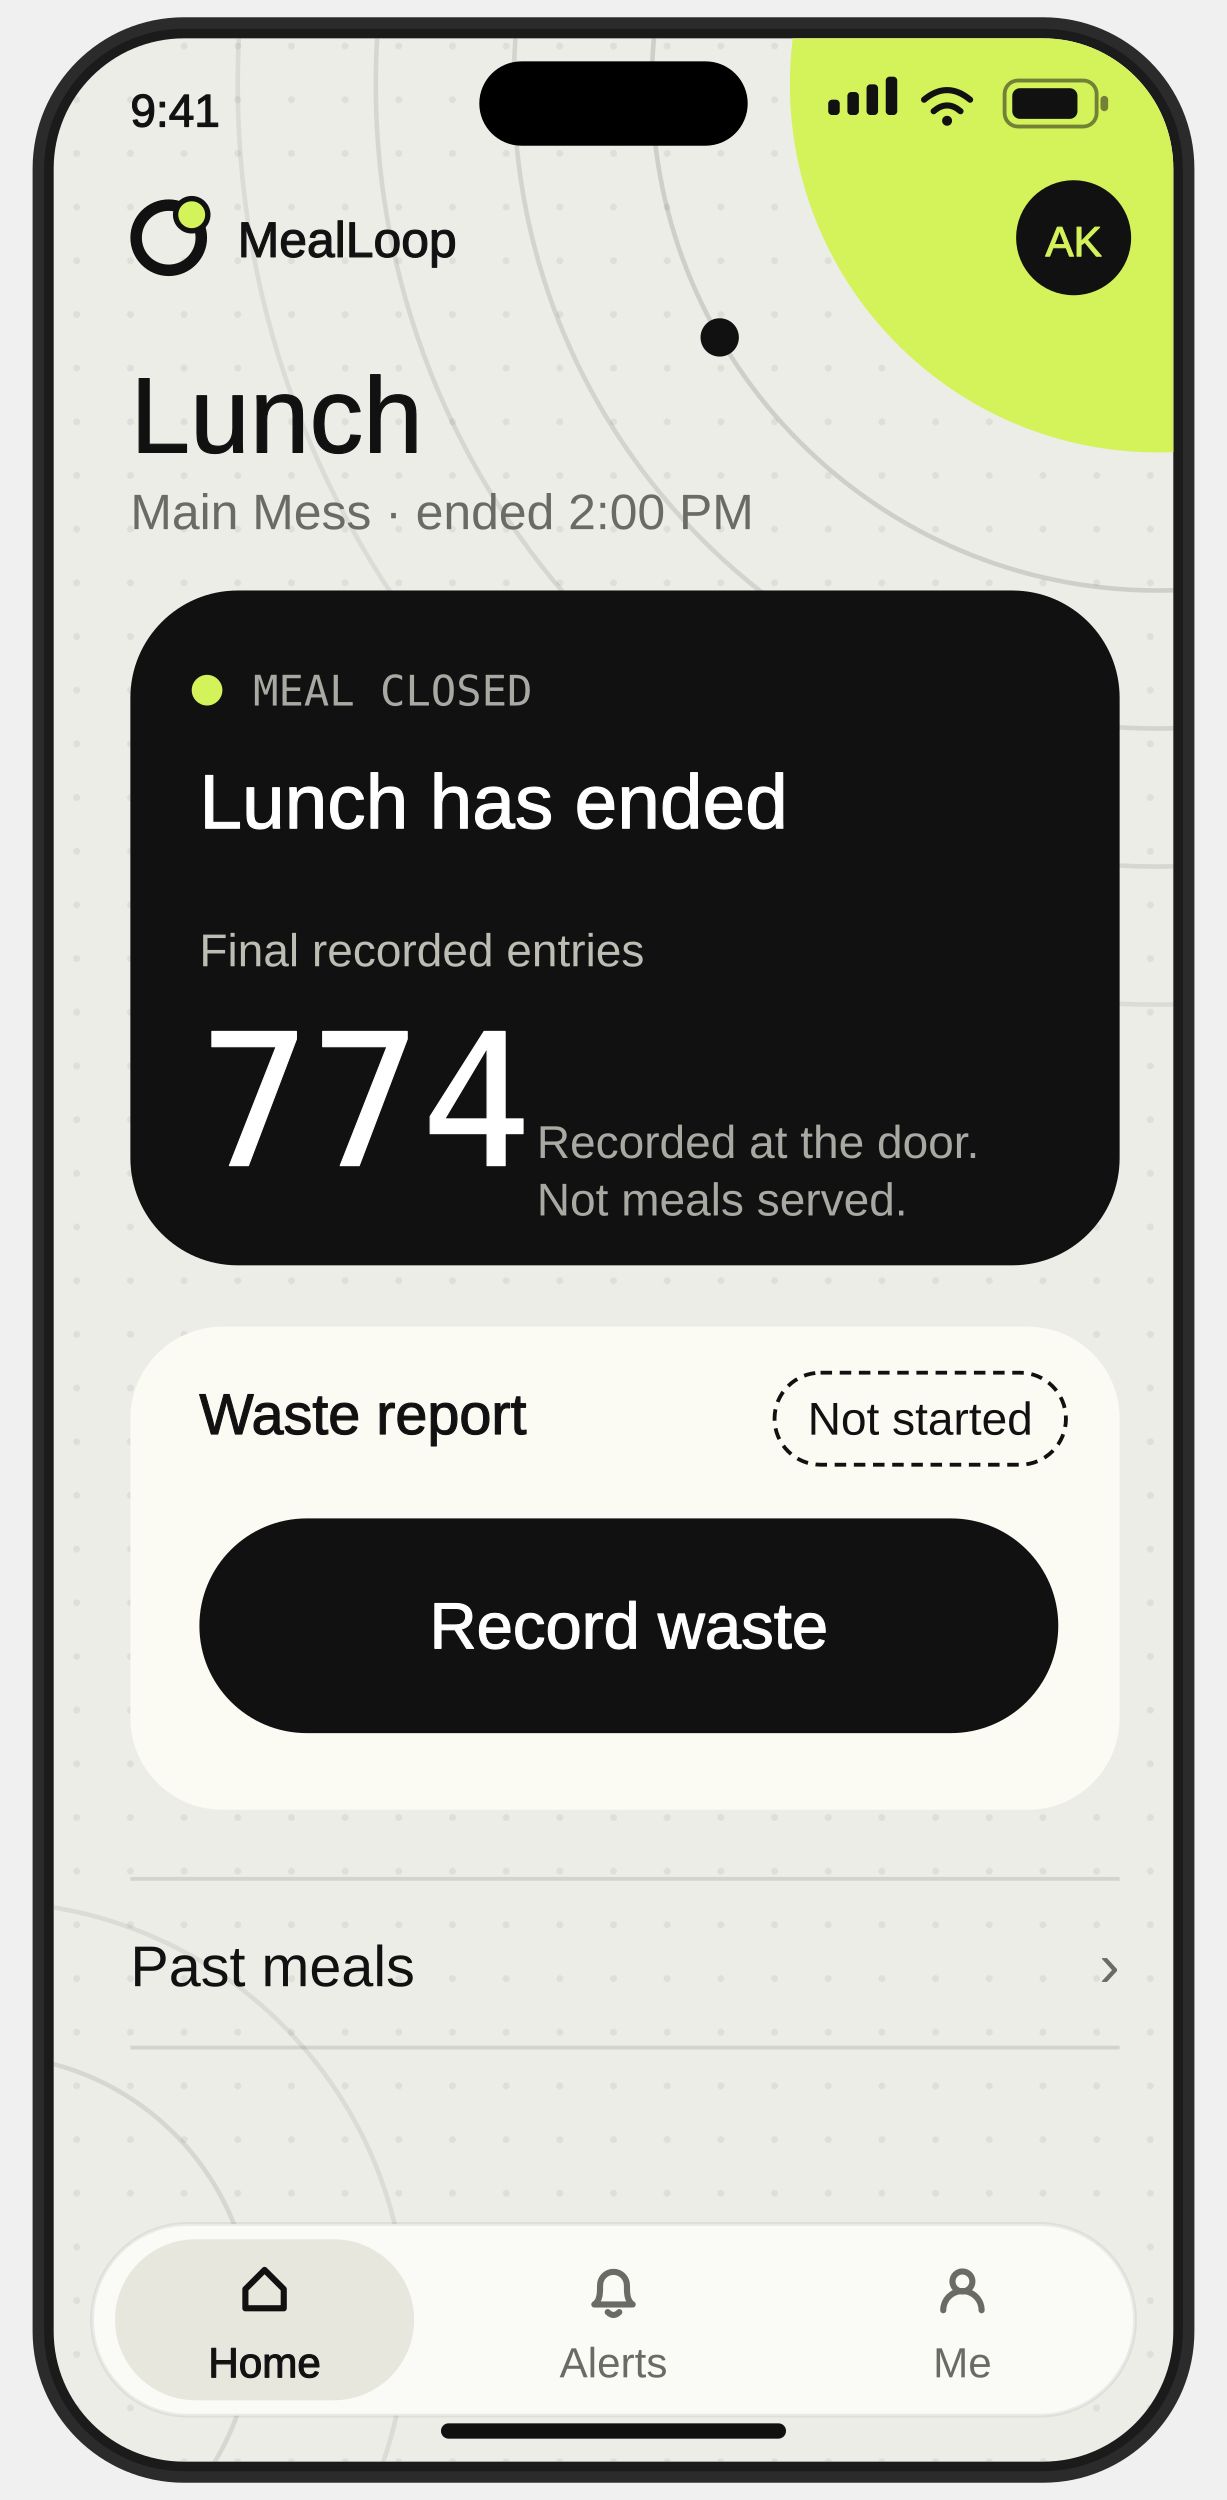
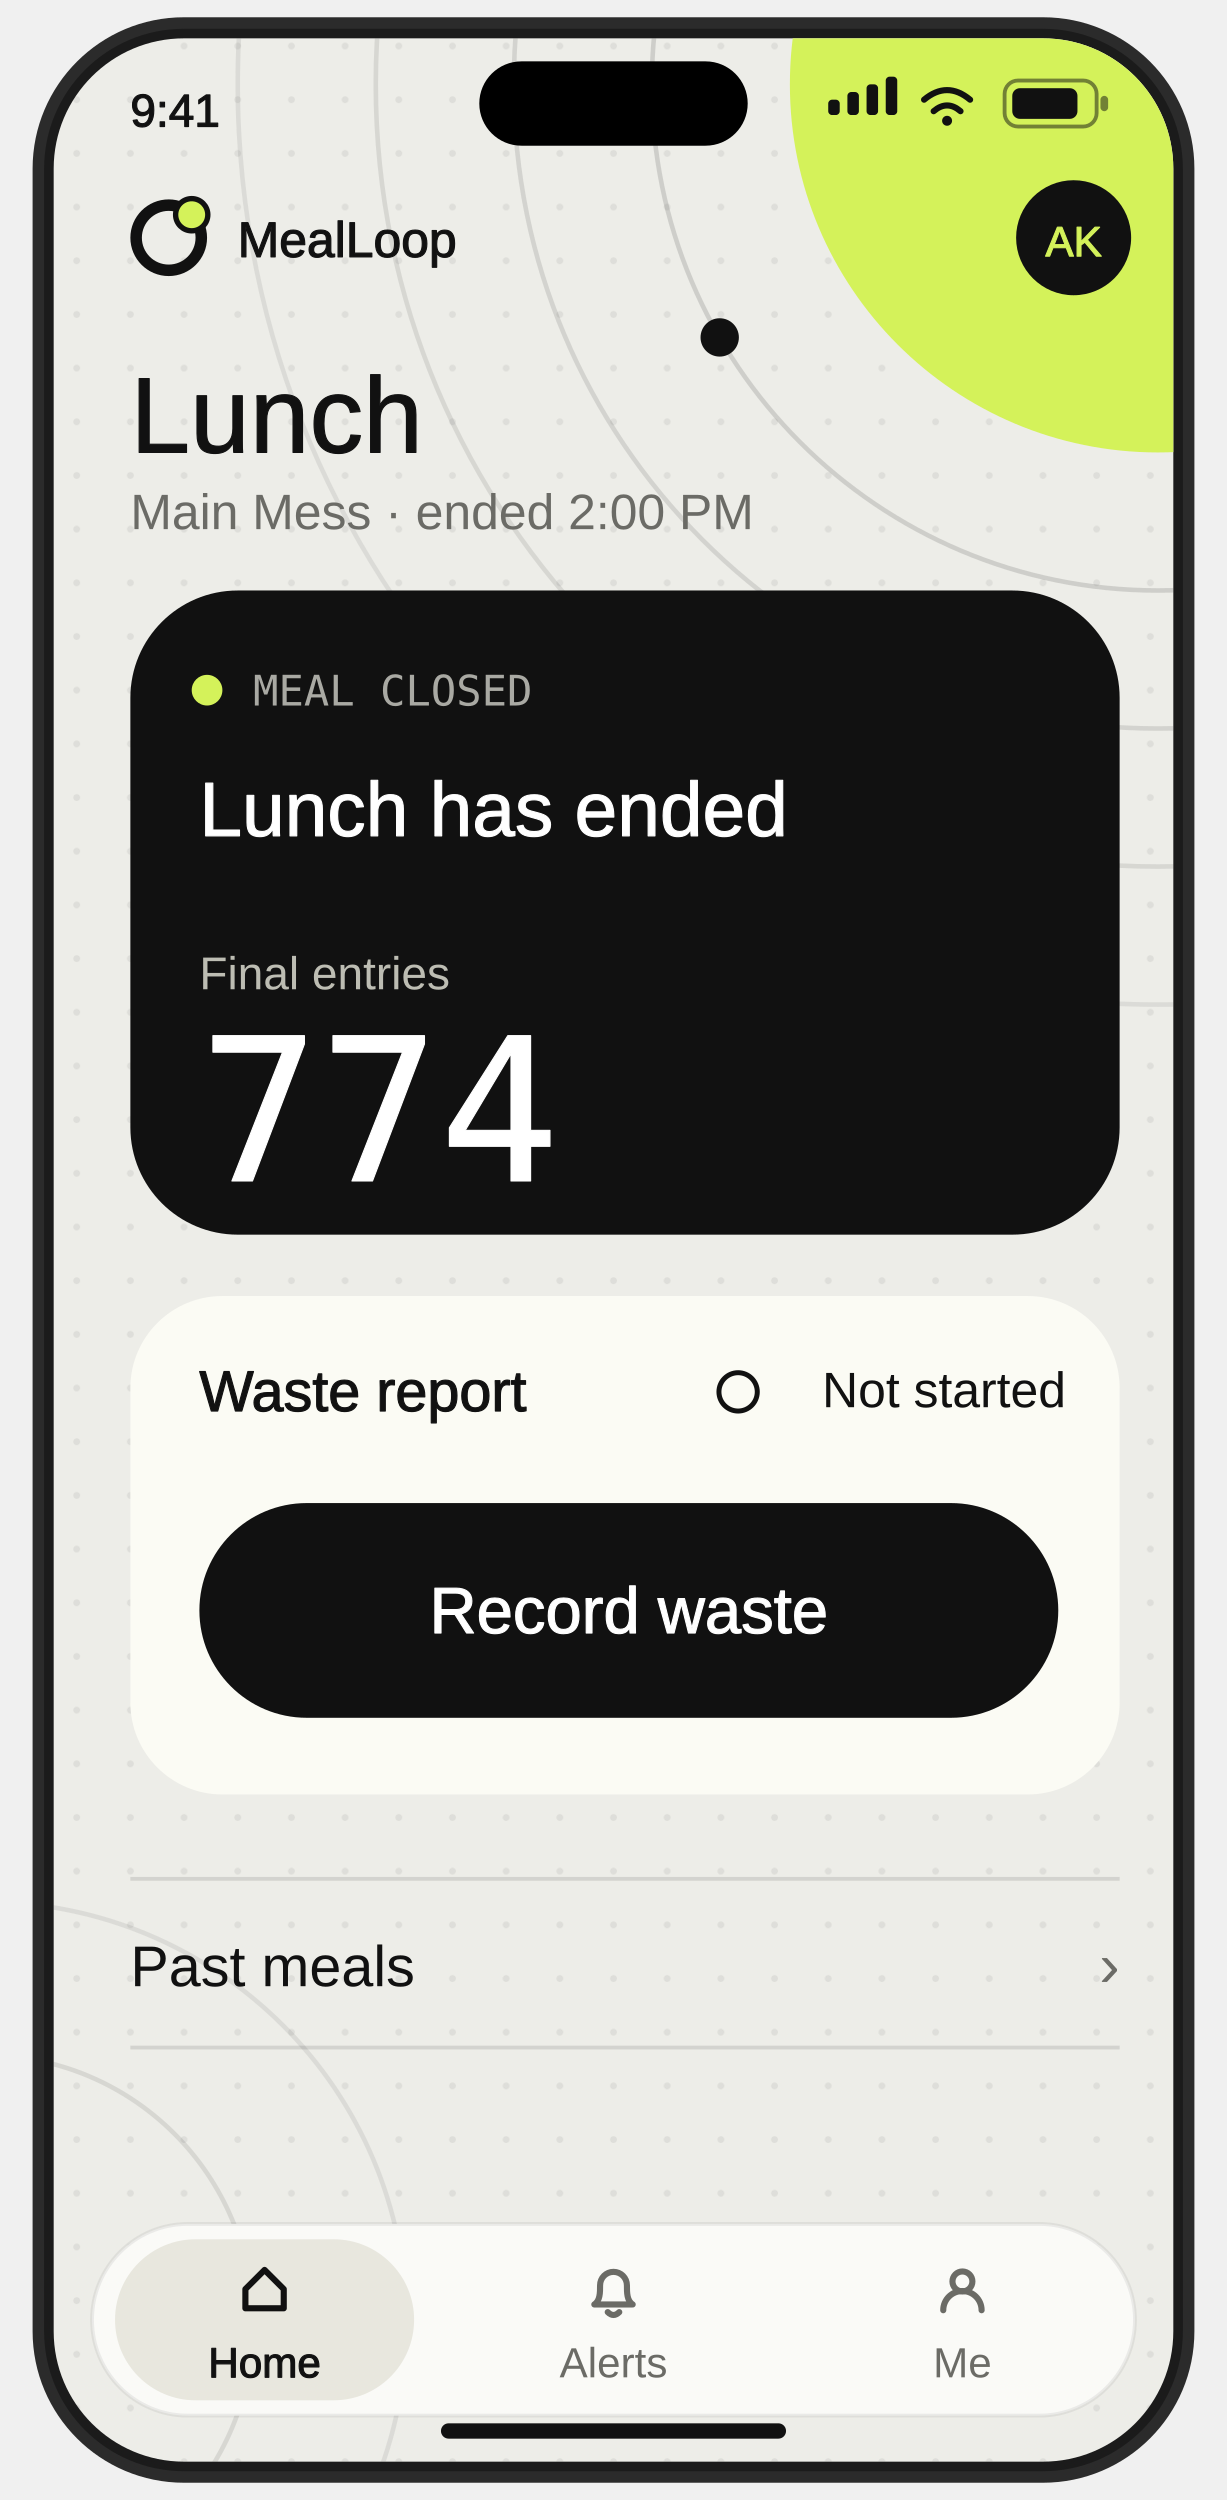
<svg xmlns="http://www.w3.org/2000/svg" viewBox="10 4 320 652" width="320" height="652">
  <defs>
    <clipPath id="scr">
      <rect x="24" y="14" width="292" height="632" rx="34" />
    </clipPath>
    <pattern id="dots" width="14" height="14" patternUnits="userSpaceOnUse">
      <circle cx="2" cy="2" r="0.9" fill="#111111" fill-opacity="0.07" />
    </pattern>
  </defs>
  <rect x="20" y="10" width="300" height="640" rx="38" fill="#1B1B1B" stroke="#2B2B2B" stroke-width="3" />
  <g clip-path="url(#scr)">
    <rect x="24" y="14" width="292" height="632" rx="0" fill="#EDEDE8" />
    <rect x="24" y="14" width="292" height="632" rx="0" fill="url(#dots)" />
    <circle cx="312" cy="26" r="96" fill="#D4F25A" />
    <circle cx="312" cy="26" r="132" fill="none" stroke="#111111" stroke-width="1.2" stroke-opacity="0.14" />
    <circle cx="312" cy="26" r="168" fill="none" stroke="#111111" stroke-width="1.2" stroke-opacity="0.12" />
    <circle cx="312" cy="26" r="204" fill="none" stroke="#111111" stroke-width="1.2" stroke-opacity="0.1" />
    <circle cx="312" cy="26" r="240" fill="none" stroke="#111111" stroke-width="1.2" stroke-opacity="0.08" />
    <circle cx="197.7" cy="92" r="5" fill="#111111" />
    <circle cx="6" cy="610" r="70" fill="none" stroke="#111111" stroke-width="1.2" stroke-opacity="0.1" />
    <circle cx="6" cy="610" r="110" fill="none" stroke="#111111" stroke-width="1.2" stroke-opacity="0.08" />
  </g>
  <rect x="135" y="20" width="70" height="22" rx="11" fill="#000000" />
  <text x="44" y="37" text-anchor="start" style="font-family:'Liberation Sans', Arial, sans-serif;font-size:12px;fill:#111111;stroke:#111111;stroke-width:0.3px;stroke-linejoin:round;">9:41</text>
  <rect x="226" y="30" width="3" height="4" rx="1" fill="#111111" />
  <rect x="231" y="28" width="3" height="6" rx="1" fill="#111111" />
  <rect x="236" y="26" width="3" height="8" rx="1" fill="#111111" />
  <rect x="241" y="24" width="3" height="10" rx="1" fill="#111111" />
  <path d="M251 30 Q257 25 263 30" fill="none" stroke="#111111" stroke-width="1.6" stroke-linecap="round" stroke-linejoin="round" />
  <path d="M253.5 33 Q257 30 260.5 33" fill="none" stroke="#111111" stroke-width="1.6" stroke-linecap="round" stroke-linejoin="round" />
  <circle cx="257" cy="35.5" r="1.3" fill="#111111" />
  <rect x="272" y="25" width="24" height="12" rx="3.5" fill="none" stroke="#111111" stroke-width="1" stroke-opacity="0.5" />
  <rect x="274" y="27" width="17" height="8" rx="2" fill="#111111" />
  <rect x="297" y="29" width="2" height="4" rx="1" fill="#111111" fill-opacity="0.5" />
  <rect x="125" y="636" width="90" height="4" rx="2" fill="#111111" />
  <g transform="translate(42,54)">
    <circle cx="12" cy="12" r="8.5" fill="none" stroke="#111111" stroke-width="3" />
    <circle cx="18" cy="6" r="4.2" fill="#D4F25A" stroke="#111111" stroke-width="1.4" />
  </g>
  <text x="72" y="71" text-anchor="start" style="font-family:'Liberation Sans', Arial, sans-serif;font-size:13px;fill:#111111;stroke:#111111;stroke-width:0.3px;stroke-linejoin:round;">MealLoop</text>
  <circle cx="290" cy="66" r="15" fill="#111111" />
  <text x="290" y="67" text-anchor="middle" dominant-baseline="central" style="font-family:'Liberation Sans', Arial, sans-serif;font-size:11px;fill:#D4F25A;stroke:#D4F25A;stroke-width:0.3px;stroke-linejoin:round;">AK</text>
  <text x="44" y="122" text-anchor="start" style="font-family:'Liberation Sans', Arial, sans-serif;font-size:28px;fill:#111111;stroke:#111111;stroke-width:0.3px;stroke-linejoin:round;">Lunch</text>
  <text x="44" y="142" text-anchor="start" style="font-family:'Liberation Sans', Arial, sans-serif;font-size:13px;fill:#6B6B66;">Main Mess · ended 2:00 PM</text>
-   <rect x="44" y="158" width="258" height="176" rx="28" fill="#111111" />
+   <rect x="44" y="158" width="258" height="168" rx="28" fill="#111111" />
  <circle cx="64" cy="184" r="4" fill="#D4F25A" />
  <text x="76" y="188" text-anchor="start" style="font-family:'DejaVu Sans Mono', monospace;font-size:11px;fill:#A9A9A3;">MEAL CLOSED</text>
-   <text x="62" y="220" text-anchor="start" style="font-family:'Liberation Sans', Arial, sans-serif;font-size:20px;fill:#FFFFFF;stroke:#FFFFFF;stroke-width:0.3px;stroke-linejoin:round;">Lunch has ended</text>
-   <text x="62" y="256" text-anchor="start" style="font-family:'Liberation Sans', Arial, sans-serif;font-size:12px;fill:#BDBDB3;">Final recorded entries</text>
-   <text x="62" y="308" text-anchor="start" style="font-family:'DejaVu Sans Mono', monospace;font-size:48px;fill:#FFFFFF;stroke:#FFFFFF;stroke-width:0.3px;stroke-linejoin:round;">774</text>
-   <text x="150" y="306" text-anchor="start" style="font-family:'Liberation Sans', Arial, sans-serif;font-size:12px;fill:#A9A9A3;">Recorded at the door.</text>
-   <text x="150" y="321" text-anchor="start" style="font-family:'Liberation Sans', Arial, sans-serif;font-size:12px;fill:#A9A9A3;">Not meals served.</text>
-   <rect x="44" y="350" width="258" height="126" rx="24" fill="#FBFBF4" />
-   <text x="62" y="378" text-anchor="start" style="font-family:'Liberation Sans', Arial, sans-serif;font-size:15px;fill:#111111;stroke:#111111;stroke-width:0.3px;stroke-linejoin:round;">Waste report</text>
-   <rect x="212" y="362" width="76" height="24" rx="12" fill="none" stroke="#111111" stroke-width="1" stroke-dasharray="3 2" />
-   <text x="250" y="374" text-anchor="middle" dominant-baseline="central" style="font-family:'Liberation Sans', Arial, sans-serif;font-size:12px;fill:#111111;">Not started</text>
-   <rect x="62" y="400" width="224" height="56" rx="28.0" fill="#111111" />
-   <text x="174.0" y="428.0" text-anchor="middle" dominant-baseline="central" style="font-family:'Liberation Sans', Arial, sans-serif;font-size:17px;fill:#FFFFFF;stroke:#FFFFFF;stroke-width:0.3px;stroke-linejoin:round;">Record waste</text>
+   <text x="62" y="222" text-anchor="start" style="font-family:'Liberation Sans', Arial, sans-serif;font-size:20px;fill:#FFFFFF;stroke:#FFFFFF;stroke-width:0.3px;stroke-linejoin:round;">Lunch has ended</text>
+   <text x="62" y="262" text-anchor="start" style="font-family:'Liberation Sans', Arial, sans-serif;font-size:12px;fill:#BDBDB3;">Final entries</text>
+   <text x="62" y="312" text-anchor="start" style="font-family:'DejaVu Sans Mono', monospace;font-size:52px;fill:#FFFFFF;stroke:#FFFFFF;stroke-width:0.3px;stroke-linejoin:round;">774</text>
+   <rect x="44" y="342" width="258" height="130" rx="24" fill="#FBFBF4" />
+   <text x="62" y="372" text-anchor="start" style="font-family:'Liberation Sans', Arial, sans-serif;font-size:15px;fill:#111111;stroke:#111111;stroke-width:0.3px;stroke-linejoin:round;">Waste report</text>
+   <circle cx="202.5" cy="367" r="5" fill="none" stroke="#111111" stroke-width="1.3" />
+   <text x="288" y="371" text-anchor="end" style="font-family:'Liberation Sans', Arial, sans-serif;font-size:13px;fill:#111111;">Not started</text>
+   <rect x="62" y="396" width="224" height="56" rx="28.0" fill="#111111" />
+   <text x="174.0" y="424.0" text-anchor="middle" dominant-baseline="central" style="font-family:'Liberation Sans', Arial, sans-serif;font-size:17px;fill:#FFFFFF;stroke:#FFFFFF;stroke-width:0.3px;stroke-linejoin:round;">Record waste</text>
  <line x1="44" y1="494" x2="302" y2="494" stroke="#111111" stroke-width="1" stroke-linecap="butt" stroke-opacity="0.12" />
  <text x="44" y="522" text-anchor="start" style="font-family:'Liberation Sans', Arial, sans-serif;font-size:15px;fill:#111111;">Past meals</text>
  <text x="302" y="522" text-anchor="end" style="font-family:'Liberation Sans', Arial, sans-serif;font-size:16px;fill:#6B6B66;">›</text>
  <line x1="44" y1="538" x2="302" y2="538" stroke="#111111" stroke-width="1" stroke-linecap="butt" stroke-opacity="0.12" />
  <rect x="34" y="584" width="272" height="50" rx="25" fill="#FAFAF7" stroke="#111111" stroke-width="1" stroke-opacity="0.07" />
  <rect x="40" y="588" width="78" height="42" rx="21" fill="#E8E7DE" />
  <g transform="translate(72,594)">
    <path d="M2 7 L7 2 L12 7 V12 H2 Z" fill="none" stroke="#111111" stroke-width="1.6" stroke-linecap="round" stroke-linejoin="round" />
  </g>
  <text x="79" y="624" text-anchor="middle" style="font-family:'Liberation Sans', Arial, sans-serif;font-size:11px;fill:#111111;stroke:#111111;stroke-width:0.3px;stroke-linejoin:round;">Home</text>
  <g transform="translate(163,594)">
    <path d="M2 11 H12 C10.5 10 10.5 8 10.5 6 A3.5 3.5 0 0 0 3.5 6 C3.5 8 3.5 10 2 11 Z M5.5 13 Q7 14.5 8.5 13" fill="none" stroke="#6B6B66" stroke-width="1.6" stroke-linecap="round" stroke-linejoin="round" />
  </g>
  <text x="170" y="624" text-anchor="middle" style="font-family:'Liberation Sans', Arial, sans-serif;font-size:11px;fill:#6B6B66;">Alerts</text>
  <g transform="translate(254,594)">
    <circle cx="7" cy="5" r="2.6" fill="none" stroke="#6B6B66" stroke-width="1.6" />
    <path d="M2 12.5 A5 5 0 0 1 12 12.5" fill="none" stroke="#6B6B66" stroke-width="1.6" stroke-linecap="round" stroke-linejoin="round" />
  </g>
  <text x="261" y="624" text-anchor="middle" style="font-family:'Liberation Sans', Arial, sans-serif;font-size:11px;fill:#6B6B66;">Me</text>
</svg>
